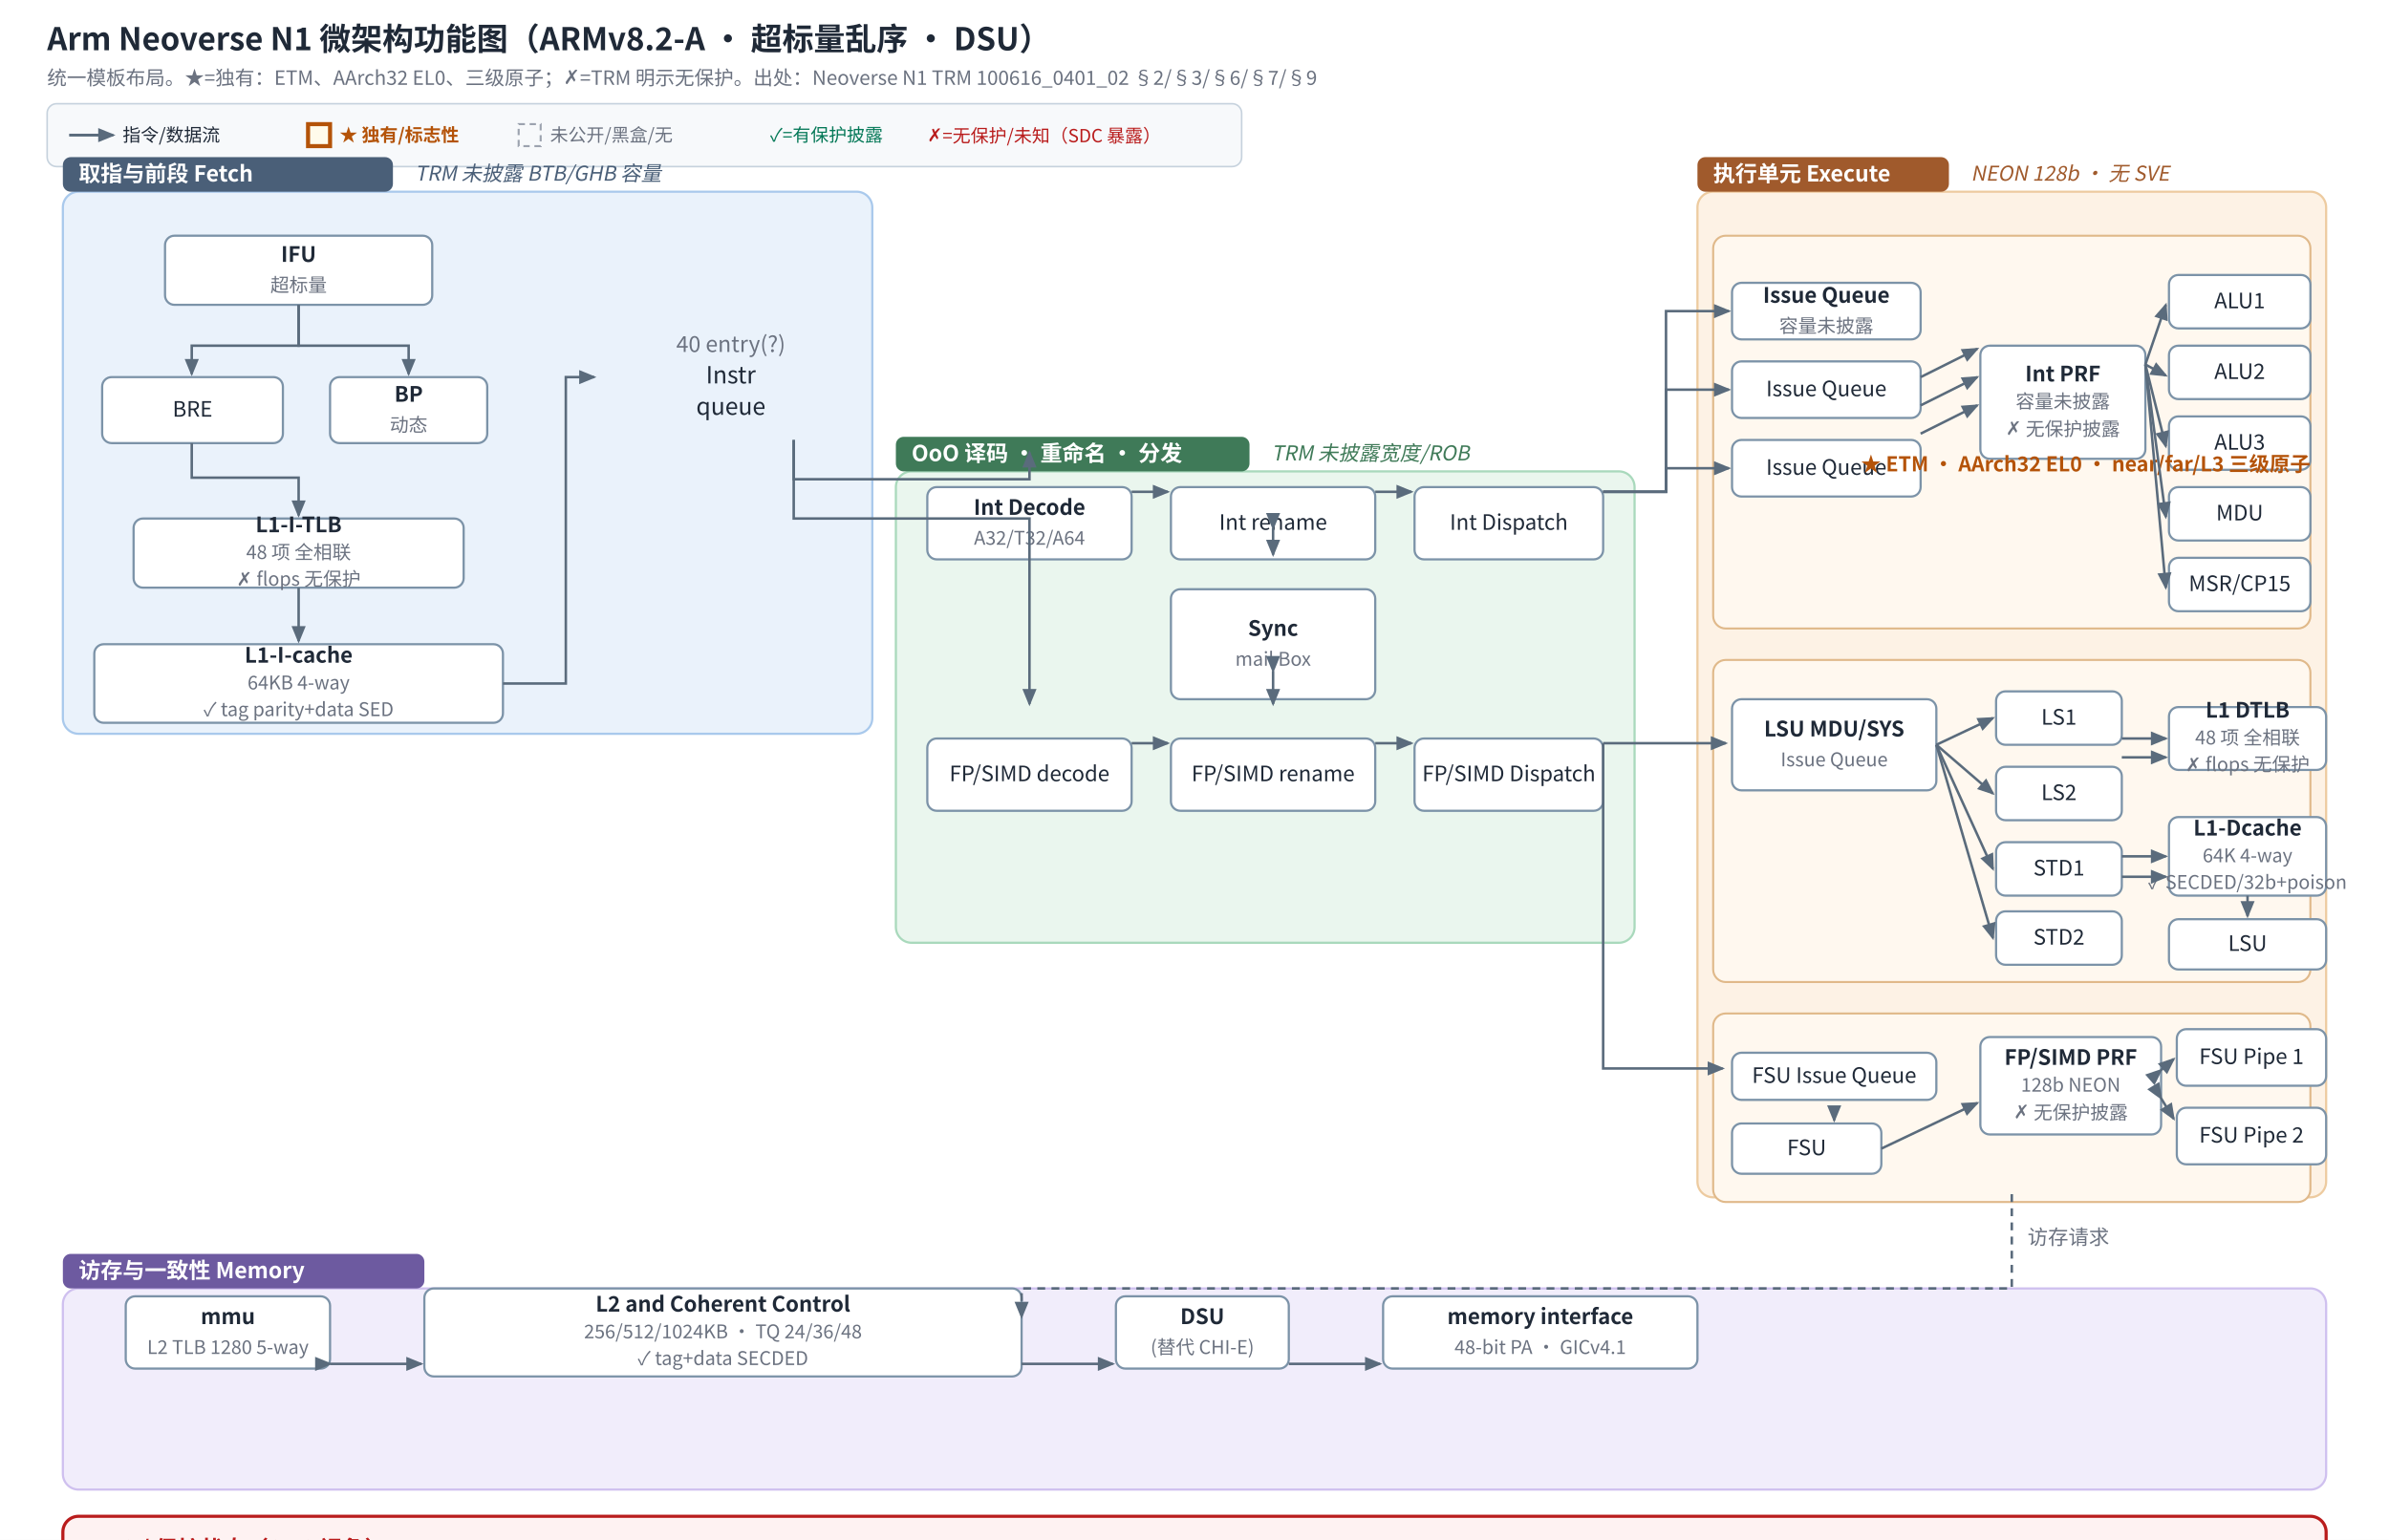
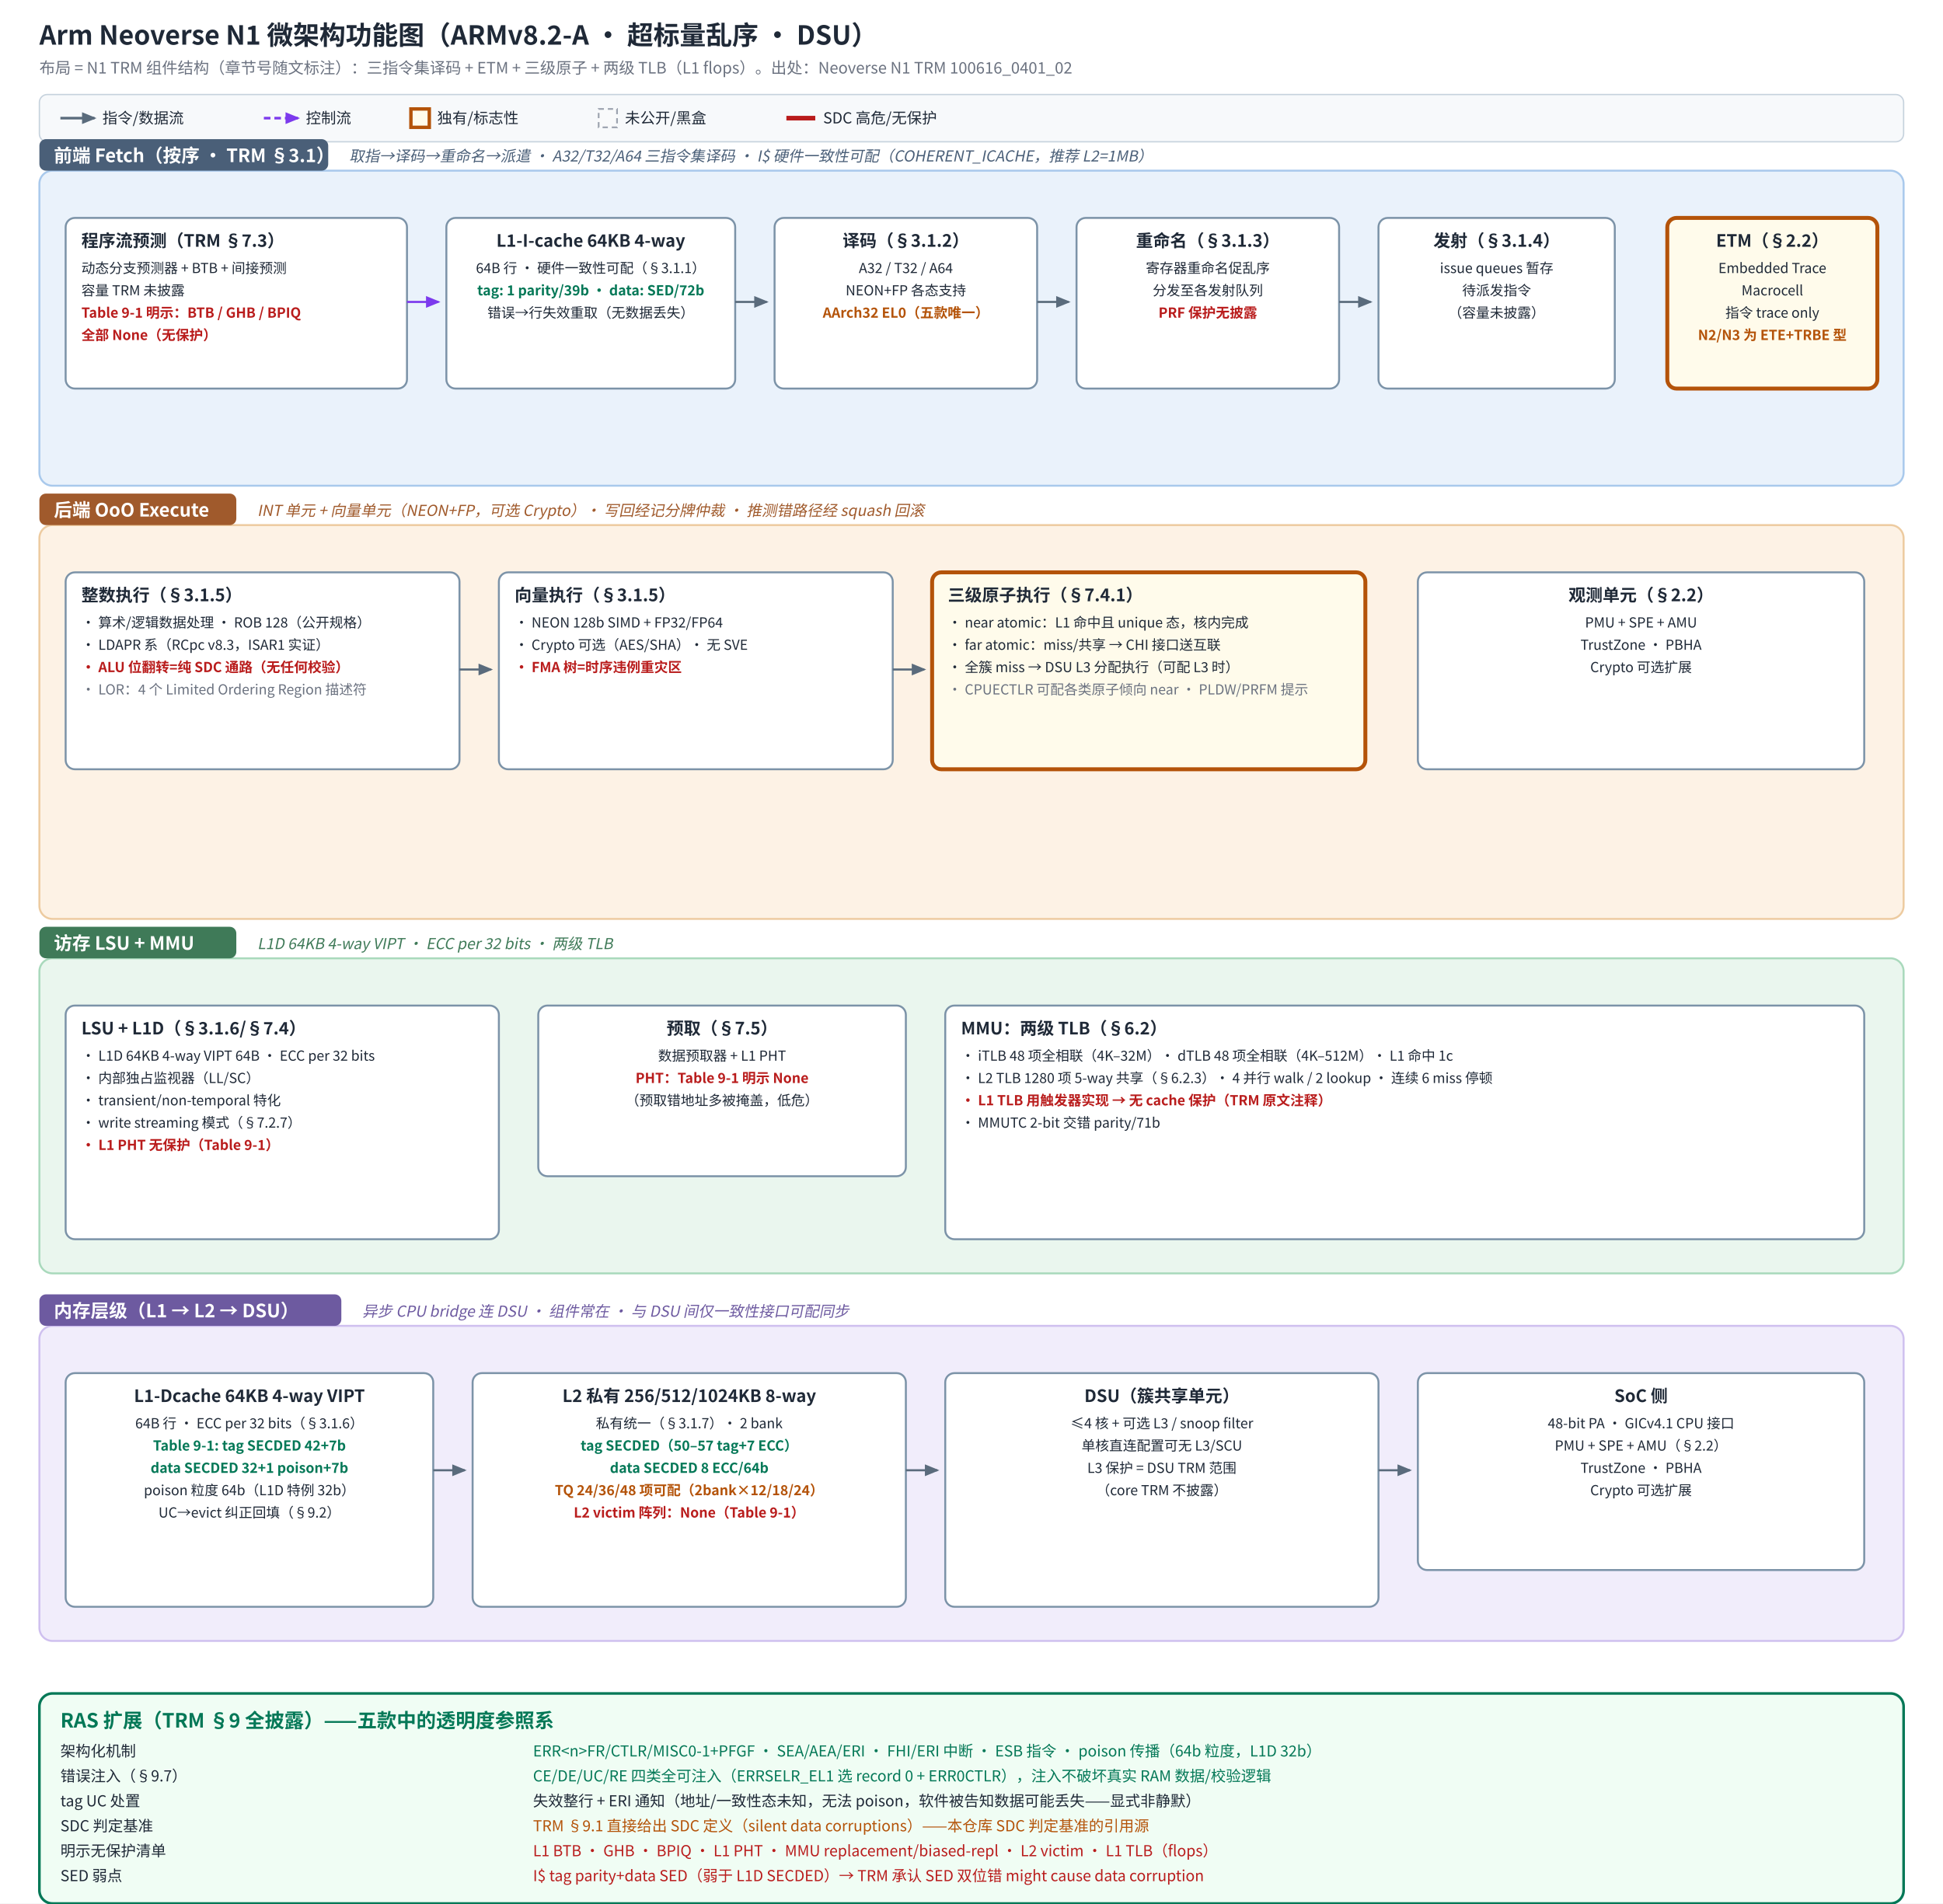
- <svg xmlns="http://www.w3.org/2000/svg" viewBox="0 0 1520 980" width="1520" height="980" font-family="system-ui,'PingFang SC','Noto Sans CJK SC','Microsoft YaHei',sans-serif">
+ <svg xmlns="http://www.w3.org/2000/svg" viewBox="0 0 1480 1450" width="1480" height="1450" font-family="system-ui,'PingFang SC','Noto Sans CJK SC','Microsoft YaHei',sans-serif">
  <defs>
    <marker id="arr" markerWidth="11" markerHeight="9" refX="9.5" refY="4.5" orient="auto" markerUnits="userSpaceOnUse">
      <path d="M0,0 L11,4.5 L0,9 Z" fill="#5a6b7c" />
    </marker>
-     <marker id="arrR" markerWidth="11" markerHeight="9" refX="1.5" refY="4.5" orient="auto-start-reverse" markerUnits="userSpaceOnUse">
-       <path d="M11,0 L0,4.5 L11,9 Z" fill="#5a6b7c" />
+     <marker id="arrC" markerWidth="11" markerHeight="9" refX="9.5" refY="4.5" orient="auto" markerUnits="userSpaceOnUse">
+       <path d="M0,0 L11,4.5 L0,9 Z" fill="#7c3aed" />
    </marker>
  </defs>
-   <rect x="0" y="0" width="1520" height="980" fill="#ffffff" />
-   <text x="30" y="32" font-size="20" font-weight="700" fill="#1f2937">Arm Neoverse N1 微架构功能图（ARMv8.2-A · 超标量乱序 · DSU）</text>
-   <text x="30" y="54" font-size="12.5" fill="#6b7280">统一模板布局。★=独有：ETM、AArch32 EL0、三级原子；✗=TRM 明示无保护。出处：Neoverse N1 TRM 100616_0401_02 §2/§3/§6/§7/§9</text>
-   <g font-size="11.5">
-     <rect x="30" y="66" width="760" height="40" rx="6" fill="#f7f9fb" stroke="#c6d2dd" />
-     <line x1="44" y1="86" x2="72" y2="86" stroke="#5a6b7c" stroke-width="1.8" marker-end="url(#arr)" />
-     <text x="78" y="90" fill="#1f2937">指令/数据流</text>
-     <rect x="196" y="79" width="14" height="14" fill="#fffbeb" stroke="#b45309" stroke-width="2.6" />
-     <text x="216" y="90" fill="#b45309" font-weight="600">★ 独有/标志性</text>
-     <rect x="330" y="79" width="14" height="14" fill="#f7f9fb" stroke="#9ca3af" stroke-width="1.3" stroke-dasharray="4,3" />
-     <text x="350" y="90" fill="#6b7280">未公开/黑盒/无</text>
-     <text x="490" y="90" fill="#047857">✓=有保护披露</text>
-     <text x="590" y="90" fill="#b91c1c">✗=无保护/未知（SDC 暴露）</text>
-   </g>
-   <rect x="40" y="122" width="515" height="345" rx="10" fill="#eaf2fb" stroke="#a9c9ec" stroke-width="1.4" />
-   <rect x="40" y="100" width="210" height="22" rx="5" fill="#4a5f78" />
-   <text x="50" y="115.5" font-size="14" fill="#ffffff" font-weight="600">取指与前段 Fetch</text>
-   <text x="264" y="115" font-size="13" fill="#4a5f78" font-style="italic">TRM 未披露 BTB/GHB 容量</text>
-   <rect x="570" y="300" width="470" height="300" rx="10" fill="#eaf6ee" stroke="#a9d9bc" stroke-width="1.4" />
-   <rect x="570" y="278" width="225" height="22" rx="5" fill="#3f7a58" />
-   <text x="580" y="293.5" font-size="14" fill="#ffffff" font-weight="600">OoO 译码 · 重命名 · 分发</text>
-   <text x="809" y="293" font-size="13" fill="#3f7a58" font-style="italic">TRM 未披露宽度/ROB</text>
-   <rect x="1080" y="122" width="400" height="640" rx="10" fill="#fdf2e5" stroke="#edcba0" stroke-width="1.4" />
-   <rect x="1080" y="100" width="160" height="22" rx="5" fill="#a05a2c" />
-   <text x="1090" y="115.5" font-size="14" fill="#ffffff" font-weight="600">执行单元 Execute</text>
-   <text x="1254" y="115" font-size="13" fill="#a05a2c" font-style="italic">NEON 128b · 无 SVE</text>
-   <rect x="40" y="820" width="1440" height="128" rx="10" fill="#f1edfb" stroke="#cfc0ef" stroke-width="1.4" />
-   <rect x="40" y="798" width="230" height="22" rx="5" fill="#6d5aa0" />
-   <text x="50" y="813.5" font-size="14" fill="#ffffff" font-weight="600">访存与一致性 Memory</text>
-   <rect x="105" y="150" width="170" height="44" rx="6" fill="#ffffff" stroke="#7c93a8" stroke-width="1.4" />
-   <text x="190.0" y="166.68" font-size="13.5" fill="#1f2937" text-anchor="middle" font-weight="600">IFU</text>
-   <text x="190.0" y="185.68" font-size="12.0" fill="#6b7280" text-anchor="middle">超标量</text>
-   <rect x="65" y="240" width="115" height="42" rx="6" fill="#ffffff" stroke="#7c93a8" stroke-width="1.4" />
-   <text x="122.5" y="265.18" font-size="13.5" fill="#1f2937" text-anchor="middle">BRE</text>
-   <rect x="210" y="240" width="100" height="42" rx="6" fill="#ffffff" stroke="#7c93a8" stroke-width="1.4" />
-   <text x="260.0" y="255.68" font-size="13.5" fill="#1f2937" text-anchor="middle" font-weight="600">BP</text>
-   <text x="260.0" y="274.68" font-size="12.0" fill="#6b7280" text-anchor="middle">动态</text>
-   <rect x="85" y="330" width="210" height="44" rx="6" fill="#ffffff" stroke="#7c93a8" stroke-width="1.4" />
-   <text x="190.0" y="338.74" font-size="13.5" fill="#1f2937" text-anchor="middle" font-weight="600">L1-I-TLB</text>
-   <text x="190.0" y="355.74" font-size="12.0" fill="#6b7280" text-anchor="middle">48 项 全相联</text>
-   <text x="190.0" y="372.74" font-size="12.0" fill="#6b7280" text-anchor="middle">✗ flops 无保护</text>
-   <rect x="60" y="410" width="260" height="50" rx="6" fill="#ffffff" stroke="#7c93a8" stroke-width="1.4" />
-   <text x="190.0" y="421.74" font-size="13.5" fill="#1f2937" text-anchor="middle" font-weight="600">L1-I-cache</text>
-   <text x="190.0" y="438.74" font-size="12.0" fill="#6b7280" text-anchor="middle">64KB 4-way</text>
-   <text x="190.0" y="455.74" font-size="12.0" fill="#6b7280" text-anchor="middle">✓ tag parity+data SED</text>
-   <text x="465" y="224" font-size="14" fill="#6b7280" text-anchor="middle">40 entry(?)</text>
-   <text x="465" y="244" font-size="15" fill="#1f2937" text-anchor="middle">Instr</text>
-   <text x="465" y="264" font-size="15" fill="#1f2937" text-anchor="middle">queue</text>
-   <rect x="590" y="310" width="130" height="46" rx="6" fill="#ffffff" stroke="#7c93a8" stroke-width="1.4" />
-   <text x="655.0" y="327.68" font-size="13.5" fill="#1f2937" text-anchor="middle" font-weight="600">Int Decode</text>
-   <text x="655.0" y="346.68" font-size="12.0" fill="#6b7280" text-anchor="middle">A32/T32/A64</text>
-   <rect x="745" y="310" width="130" height="46" rx="6" fill="#ffffff" stroke="#7c93a8" stroke-width="1.4" />
-   <text x="810.0" y="337.18" font-size="13.5" fill="#1f2937" text-anchor="middle">Int rename</text>
-   <rect x="900" y="310" width="120" height="46" rx="6" fill="#ffffff" stroke="#7c93a8" stroke-width="1.4" />
-   <text x="960.0" y="337.18" font-size="13.5" fill="#1f2937" text-anchor="middle">Int Dispatch</text>
-   <rect x="745" y="375" width="130" height="70" rx="6" fill="#ffffff" stroke="#7c93a8" stroke-width="1.4" />
-   <text x="810.0" y="404.68" font-size="13.5" fill="#1f2937" text-anchor="middle" font-weight="600">Sync</text>
-   <text x="810.0" y="423.68" font-size="12.0" fill="#6b7280" text-anchor="middle">mail Box</text>
-   <rect x="590" y="470" width="130" height="46" rx="6" fill="#ffffff" stroke="#7c93a8" stroke-width="1.4" />
-   <text x="655.0" y="497.18" font-size="13.5" fill="#1f2937" text-anchor="middle">FP/SIMD decode</text>
-   <rect x="745" y="470" width="130" height="46" rx="6" fill="#ffffff" stroke="#7c93a8" stroke-width="1.4" />
-   <text x="810.0" y="497.18" font-size="13.5" fill="#1f2937" text-anchor="middle">FP/SIMD rename</text>
-   <rect x="900" y="470" width="120" height="46" rx="6" fill="#ffffff" stroke="#7c93a8" stroke-width="1.4" />
-   <text x="960.0" y="497.18" font-size="13.5" fill="#1f2937" text-anchor="middle">FP/SIMD Dispatch</text>
-   <rect x="1090" y="150" width="380" height="250" rx="8" fill="#fff8ef" stroke="#e0b98a" stroke-width="1.3" />
-   <text x="1102" y="202" font-size="16" fill="#a05a2c" text-anchor="start" font-weight="600">IEX</text>
-   <rect x="1102" y="180" width="120" height="36" rx="6" fill="#ffffff" stroke="#7c93a8" stroke-width="1.4" />
-   <text x="1162.0" y="192.68" font-size="13.5" fill="#1f2937" text-anchor="middle" font-weight="600">Issue Queue</text>
-   <text x="1162.0" y="211.68" font-size="12.0" fill="#6b7280" text-anchor="middle">容量未披露</text>
-   <rect x="1102" y="230" width="120" height="36" rx="6" fill="#ffffff" stroke="#7c93a8" stroke-width="1.4" />
-   <text x="1162.0" y="252.18" font-size="13.5" fill="#1f2937" text-anchor="middle">Issue Queue</text>
-   <rect x="1102" y="280" width="120" height="36" rx="6" fill="#ffffff" stroke="#7c93a8" stroke-width="1.4" />
-   <text x="1162.0" y="302.18" font-size="13.5" fill="#1f2937" text-anchor="middle">Issue Queue</text>
-   <rect x="1260" y="220" width="105" height="72" rx="6" fill="#ffffff" stroke="#7c93a8" stroke-width="1.4" />
-   <text x="1312.5" y="242.74" font-size="13.5" fill="#1f2937" text-anchor="middle" font-weight="600">Int PRF</text>
-   <text x="1312.5" y="259.74" font-size="12.0" fill="#6b7280" text-anchor="middle">容量未披露</text>
-   <text x="1312.5" y="276.74" font-size="12.0" fill="#6b7280" text-anchor="middle">✗ 无保护披露</text>
-   <rect x="1380" y="175" width="90" height="34" rx="6" fill="#ffffff" stroke="#7c93a8" stroke-width="1.4" />
-   <text x="1425.0" y="196.18" font-size="13.5" fill="#1f2937" text-anchor="middle">ALU1</text>
-   <rect x="1380" y="220" width="90" height="34" rx="6" fill="#ffffff" stroke="#7c93a8" stroke-width="1.4" />
-   <text x="1425.0" y="241.18" font-size="13.5" fill="#1f2937" text-anchor="middle">ALU2</text>
-   <rect x="1380" y="265" width="90" height="34" rx="6" fill="#ffffff" stroke="#7c93a8" stroke-width="1.4" />
-   <text x="1425.0" y="286.18" font-size="13.5" fill="#1f2937" text-anchor="middle">ALU3</text>
-   <rect x="1380" y="310" width="90" height="34" rx="6" fill="#ffffff" stroke="#7c93a8" stroke-width="1.4" />
-   <text x="1425.0" y="331.18" font-size="13.5" fill="#1f2937" text-anchor="middle">MDU</text>
-   <rect x="1380" y="355" width="90" height="34" rx="6" fill="#ffffff" stroke="#7c93a8" stroke-width="1.4" />
-   <text x="1425.0" y="376.18" font-size="13.5" fill="#1f2937" text-anchor="middle">MSR/CP15</text>
-   <rect x="1090" y="420" width="380" height="205" rx="8" fill="#fff8ef" stroke="#e0b98a" stroke-width="1.3" />
-   <text x="1102" y="472" font-size="16" fill="#a05a2c" text-anchor="start" font-weight="600">LSU</text>
-   <rect x="1102" y="445" width="130" height="58" rx="6" fill="#ffffff" stroke="#7c93a8" stroke-width="1.4" />
-   <text x="1167.0" y="468.68" font-size="13.5" fill="#1f2937" text-anchor="middle" font-weight="600">LSU MDU/SYS</text>
-   <text x="1167.0" y="487.68" font-size="12.0" fill="#6b7280" text-anchor="middle">Issue Queue</text>
-   <rect x="1270" y="440" width="80" height="34" rx="6" fill="#ffffff" stroke="#7c93a8" stroke-width="1.4" />
-   <text x="1310.0" y="461.18" font-size="13.5" fill="#1f2937" text-anchor="middle">LS1</text>
-   <rect x="1270" y="488" width="80" height="34" rx="6" fill="#ffffff" stroke="#7c93a8" stroke-width="1.4" />
-   <text x="1310.0" y="509.18" font-size="13.5" fill="#1f2937" text-anchor="middle">LS2</text>
-   <rect x="1270" y="536" width="80" height="34" rx="6" fill="#ffffff" stroke="#7c93a8" stroke-width="1.4" />
-   <text x="1310.0" y="557.18" font-size="13.5" fill="#1f2937" text-anchor="middle">STD1</text>
-   <rect x="1270" y="580" width="80" height="34" rx="6" fill="#ffffff" stroke="#7c93a8" stroke-width="1.4" />
-   <text x="1310.0" y="601.18" font-size="13.5" fill="#1f2937" text-anchor="middle">STD2</text>
-   <rect x="1380" y="450" width="100" height="40" rx="6" fill="#ffffff" stroke="#7c93a8" stroke-width="1.4" />
-   <text x="1430.0" y="456.74" font-size="13.5" fill="#1f2937" text-anchor="middle" font-weight="600">L1 DTLB</text>
-   <text x="1430.0" y="473.74" font-size="12.0" fill="#6b7280" text-anchor="middle">48 项 全相联</text>
-   <text x="1430.0" y="490.74" font-size="12.0" fill="#6b7280" text-anchor="middle">✗ flops 无保护</text>
-   <rect x="1380" y="520" width="100" height="50" rx="6" fill="#ffffff" stroke="#7c93a8" stroke-width="1.4" />
-   <text x="1430.0" y="531.74" font-size="13.5" fill="#1f2937" text-anchor="middle" font-weight="600">L1-Dcache</text>
-   <text x="1430.0" y="548.74" font-size="12.0" fill="#6b7280" text-anchor="middle">64K 4-way</text>
-   <text x="1430.0" y="565.74" font-size="12.0" fill="#6b7280" text-anchor="middle">✓ SECDED/32b+poison</text>
-   <rect x="1380" y="585" width="100" height="32" rx="6" fill="#ffffff" stroke="#7c93a8" stroke-width="1.4" />
-   <text x="1430.0" y="605.18" font-size="13.5" fill="#1f2937" text-anchor="middle">LSU</text>
-   <rect x="1090" y="645" width="380" height="120" rx="8" fill="#fff8ef" stroke="#e0b98a" stroke-width="1.3" />
-   <text x="1102" y="697" font-size="16" fill="#a05a2c" text-anchor="start" font-weight="600">FSU</text>
-   <rect x="1102" y="670" width="130" height="30" rx="6" fill="#ffffff" stroke="#7c93a8" stroke-width="1.4" />
-   <text x="1167.0" y="689.18" font-size="13.5" fill="#1f2937" text-anchor="middle">FSU Issue Queue</text>
-   <rect x="1102" y="715" width="95" height="32" rx="6" fill="#ffffff" stroke="#7c93a8" stroke-width="1.4" />
-   <text x="1149.5" y="735.18" font-size="13.5" fill="#1f2937" text-anchor="middle">FSU</text>
-   <rect x="1260" y="660" width="115" height="62" rx="6" fill="#ffffff" stroke="#7c93a8" stroke-width="1.4" />
-   <text x="1317.5" y="677.74" font-size="13.5" fill="#1f2937" text-anchor="middle" font-weight="600">FP/SIMD PRF</text>
-   <text x="1317.5" y="694.74" font-size="12.0" fill="#6b7280" text-anchor="middle">128b NEON</text>
-   <text x="1317.5" y="711.74" font-size="12.0" fill="#6b7280" text-anchor="middle">✗ 无保护披露</text>
-   <rect x="1385" y="655" width="95" height="36" rx="6" fill="#ffffff" stroke="#7c93a8" stroke-width="1.4" />
-   <text x="1432.5" y="677.18" font-size="13.5" fill="#1f2937" text-anchor="middle">FSU Pipe 1</text>
-   <rect x="1385" y="705" width="95" height="36" rx="6" fill="#ffffff" stroke="#7c93a8" stroke-width="1.4" />
-   <text x="1432.5" y="727.18" font-size="13.5" fill="#1f2937" text-anchor="middle">FSU Pipe 2</text>
-   <rect x="80" y="825" width="130" height="46" rx="6" fill="#ffffff" stroke="#7c93a8" stroke-width="1.4" />
-   <text x="145.0" y="842.68" font-size="13.5" fill="#1f2937" text-anchor="middle" font-weight="600">mmu</text>
-   <text x="145.0" y="861.68" font-size="12.0" fill="#6b7280" text-anchor="middle">L2 TLB 1280 5-way</text>
-   <rect x="270" y="820" width="380" height="56" rx="6" fill="#ffffff" stroke="#7c93a8" stroke-width="1.4" />
-   <text x="460.0" y="834.74" font-size="13.5" fill="#1f2937" text-anchor="middle" font-weight="600">L2 and Coherent Control</text>
-   <text x="460.0" y="851.74" font-size="12.0" fill="#6b7280" text-anchor="middle">256/512/1024KB · TQ 24/36/48</text>
-   <text x="460.0" y="868.74" font-size="12.0" fill="#6b7280" text-anchor="middle">✓ tag+data SECDED</text>
-   <rect x="710" y="825" width="110" height="46" rx="6" fill="#ffffff" stroke="#7c93a8" stroke-width="1.4" />
-   <text x="765.0" y="842.68" font-size="13.5" fill="#1f2937" text-anchor="middle" font-weight="600">DSU</text>
-   <text x="765.0" y="861.68" font-size="12.0" fill="#6b7280" text-anchor="middle">(替代 CHI-E)</text>
-   <rect x="880" y="825" width="200" height="46" rx="6" fill="#ffffff" stroke="#7c93a8" stroke-width="1.4" />
-   <text x="980.0" y="842.68" font-size="13.5" fill="#1f2937" text-anchor="middle" font-weight="600">memory interface</text>
-   <text x="980.0" y="861.68" font-size="12.0" fill="#6b7280" text-anchor="middle">48-bit PA · GICv4.1</text>
-   <text x="1470" y="300" font-size="13" fill="#b45309" text-anchor="end" font-weight="600">★ ETM · AArch32 EL0 · near/far/L3 三级原子</text>
-   <path d="M190,194 L190,220 L122,220 L122,238" fill="none" stroke="#5a6b7c" stroke-width="1.6" marker-end="url(#arr)" />
-   <path d="M190,194 L190,220 L260,220 L260,238" fill="none" stroke="#5a6b7c" stroke-width="1.6" marker-end="url(#arr)" />
-   <path d="M122,282 L122,304 L190,304 L190,328" fill="none" stroke="#5a6b7c" stroke-width="1.6" marker-end="url(#arr)" />
-   <path d="M190,374 L190,408" fill="none" stroke="#5a6b7c" stroke-width="1.6" marker-end="url(#arr)" />
-   <path d="M320,435 L360,435 L360,240 L378,240" fill="none" stroke="#5a6b7c" stroke-width="1.6" marker-end="url(#arr)" />
-   <path d="M505,280 L505,305 L655,305 L655,288" fill="none" stroke="#5a6b7c" stroke-width="1.6" marker-end="url(#arr)" />
-   <path d="M505,280 L505,330 L655,330 L655,448" fill="none" stroke="#5a6b7c" stroke-width="1.6" marker-end="url(#arr)" />
-   <path d="M720,313 L743,313" fill="none" stroke="#5a6b7c" stroke-width="1.6" marker-end="url(#arr)" />
-   <path d="M875,313 L898,313" fill="none" stroke="#5a6b7c" stroke-width="1.6" marker-end="url(#arr)" />
-   <path d="M720,473 L743,473" fill="none" stroke="#5a6b7c" stroke-width="1.6" marker-end="url(#arr)" />
-   <path d="M875,473 L898,473" fill="none" stroke="#5a6b7c" stroke-width="1.6" marker-end="url(#arr)" />
-   <path d="M810,336 L810,353" fill="none" stroke="#5a6b7c" stroke-width="1.6" marker-start="url(#arrR)" marker-end="url(#arr)" />
-   <path d="M810,427 L810,448" fill="none" stroke="#5a6b7c" stroke-width="1.6" marker-start="url(#arrR)" marker-end="url(#arr)" />
-   <path d="M1020,313 L1060,313 L1060,198 L1100,198" fill="none" stroke="#5a6b7c" stroke-width="1.6" marker-end="url(#arr)" />
-   <path d="M1020,313 L1060,313 L1060,248 L1100,248" fill="none" stroke="#5a6b7c" stroke-width="1.6" marker-end="url(#arr)" />
-   <path d="M1020,313 L1060,313 L1060,298 L1100,298" fill="none" stroke="#5a6b7c" stroke-width="1.6" marker-end="url(#arr)" />
-   <path d="M1020,473 L1098,473" fill="none" stroke="#5a6b7c" stroke-width="1.6" marker-end="url(#arr)" />
-   <path d="M1020,473 L1020,680 L1096,680" fill="none" stroke="#5a6b7c" stroke-width="1.6" marker-end="url(#arr)" />
-   <path d="M1222,240 L1258,222" fill="none" stroke="#5a6b7c" stroke-width="1.6" marker-end="url(#arr)" />
-   <path d="M1222,258 L1258,240" fill="none" stroke="#5a6b7c" stroke-width="1.6" marker-end="url(#arr)" />
-   <path d="M1222,276 L1258,258" fill="none" stroke="#5a6b7c" stroke-width="1.6" marker-end="url(#arr)" />
-   <path d="M1365,232 L1378,194" fill="none" stroke="#5a6b7c" stroke-width="1.6" marker-end="url(#arr)" />
-   <path d="M1365,232 L1378,239" fill="none" stroke="#5a6b7c" stroke-width="1.6" marker-end="url(#arr)" />
-   <path d="M1365,232 L1378,284" fill="none" stroke="#5a6b7c" stroke-width="1.6" marker-end="url(#arr)" />
-   <path d="M1365,232 L1378,329" fill="none" stroke="#5a6b7c" stroke-width="1.6" marker-end="url(#arr)" />
-   <path d="M1365,232 L1378,374" fill="none" stroke="#5a6b7c" stroke-width="1.6" marker-end="url(#arr)" />
-   <path d="M1232,474 L1268,457" fill="none" stroke="#5a6b7c" stroke-width="1.6" marker-end="url(#arr)" />
-   <path d="M1232,474 L1268,505" fill="none" stroke="#5a6b7c" stroke-width="1.6" marker-end="url(#arr)" />
-   <path d="M1232,474 L1268,553" fill="none" stroke="#5a6b7c" stroke-width="1.6" marker-end="url(#arr)" />
-   <path d="M1232,474 L1268,597" fill="none" stroke="#5a6b7c" stroke-width="1.6" marker-end="url(#arr)" />
-   <path d="M1350,470 L1378,470" fill="none" stroke="#5a6b7c" stroke-width="1.6" marker-end="url(#arr)" />
-   <path d="M1350,482 L1378,482" fill="none" stroke="#5a6b7c" stroke-width="1.6" marker-end="url(#arr)" />
-   <path d="M1350,545 L1378,545" fill="none" stroke="#5a6b7c" stroke-width="1.6" marker-end="url(#arr)" />
-   <path d="M1350,558 L1378,558" fill="none" stroke="#5a6b7c" stroke-width="1.6" marker-end="url(#arr)" />
-   <path d="M1430,570 L1430,583" fill="none" stroke="#5a6b7c" stroke-width="1.6" marker-end="url(#arr)" />
-   <path d="M1167,705 L1167,713" fill="none" stroke="#5a6b7c" stroke-width="1.6" marker-end="url(#arr)" />
-   <path d="M1197,731 L1258,702" fill="none" stroke="#5a6b7c" stroke-width="1.6" marker-end="url(#arr)" />
-   <path d="M1375,681 L1383,674" fill="none" stroke="#5a6b7c" stroke-width="1.6" marker-start="url(#arrR)" marker-end="url(#arr)" />
-   <path d="M1375,699 L1383,712" fill="none" stroke="#5a6b7c" stroke-width="1.6" marker-start="url(#arrR)" marker-end="url(#arr)" />
-   <path d="M210,868 L268,868" fill="none" stroke="#5a6b7c" stroke-width="1.6" marker-start="url(#arrR)" marker-end="url(#arr)" />
-   <path d="M650,868 L708,868" fill="none" stroke="#5a6b7c" stroke-width="1.6" marker-end="url(#arr)" />
-   <path d="M820,868 L878,868" fill="none" stroke="#5a6b7c" stroke-width="1.6" marker-end="url(#arr)" />
-   <path d="M1280,760 L1280,820 L650,820 L650,838" fill="none" stroke="#5a6b7c" stroke-width="1.6" stroke-dasharray="5,4" marker-end="url(#arr)" />
-   <text x="1290" y="792" font-size="13" fill="#6b7280" text-anchor="start">访存请求</text>
-   <rect x="40" y="965" width="1440" height="115" rx="10" fill="#fef2f2" stroke="#b91c1c" stroke-width="2" />
-   <text x="58" y="991" font-size="14.5" fill="#b91c1c" text-anchor="start" font-weight="600">RAS / 保护状态（SDC 视角）</text>
-   <text x="58" y="1013" font-size="12.5" fill="#1f2937" text-anchor="start">架构化 RAS</text>
-   <text x="300" y="1013" font-size="12.5" fill="#047857" text-anchor="start">✓ 完整：ERR&lt;n&gt;FR/CTLR/MISC0-1+PFGF · SEA/AEA/ERI · FHI/ERI · ESB · poison(64b, L1D 32b)</text>
-   <text x="58" y="1033" font-size="12.5" fill="#1f2937" text-anchor="start">明示无保护</text>
-   <text x="300" y="1033" font-size="12.5" fill="#b91c1c" text-anchor="start">✗ L1 BTB · GHB · BPIQ · PHT · MMU repl/biased-repl · L2 victim · L1 TLB(flops)</text>
-   <text x="58" y="1053" font-size="12.5" fill="#1f2937" text-anchor="start">错误注入</text>
-   <text x="300" y="1053" font-size="12.5" fill="#047857" text-anchor="start">✓ CE/DE/UC/RE 四类全可注入（§9.7）</text>
-   <text x="58" y="1073" font-size="12.5" fill="#1f2937" text-anchor="start">SDC 判定</text>
-   <text x="300" y="1073" font-size="12.5" fill="#b91c1c" text-anchor="start">披露透明度参照系；执行单元/PRF/LSQ 依旧无披露</text>
+   <rect x="0" y="0" width="1480" height="1450" fill="#ffffff" />
+   <text x="30" y="34" font-size="20" font-weight="700" fill="#1f2937">Arm Neoverse N1 微架构功能图（ARMv8.2-A · 超标量乱序 · DSU）</text>
+   <text x="30" y="56" font-size="12" fill="#6b7280">布局 = N1 TRM 组件结构（章节号随文标注）：三指令集译码 + ETM + 三级原子 + 两级 TLB（L1 flops）。出处：Neoverse N1 TRM 100616_0401_02</text>
+   <rect x="30" y="72" width="1420" height="36" rx="6" fill="#f7f9fb" stroke="#c6d2dd" />
+   <line x1="46" y1="90" x2="72" y2="90" stroke="#5a6b7c" stroke-width="2" marker-end="url(#arr)" />
+   <text x="78" y="94" font-size="11.5" fill="#1f2937">指令/数据流</text>
+   <line x1="201" y1="90" x2="227" y2="90" stroke="#7c3aed" stroke-width="2" stroke-dasharray="5,3" marker-end="url(#arrC)" />
+   <text x="233" y="94" font-size="11.5" fill="#1f2937">控制流</text>
+   <rect x="313" y="83" width="14" height="14" fill="#fffbeb" stroke="#b45309" stroke-width="2.6" />
+   <text x="333" y="94" font-size="11.5" fill="#1f2937">独有/标志性</text>
+   <rect x="456" y="83" width="14" height="14" fill="#f9fafb" stroke="#9ca3af" stroke-width="1.3" stroke-dasharray="4,3" />
+   <text x="476" y="94" font-size="11.5" fill="#1f2937">未公开/黑盒</text>
+   <line x1="599" y1="90" x2="621" y2="90" stroke="#b91c1c" stroke-width="3.5" />
+   <text x="627" y="94" font-size="11.5" fill="#1f2937">SDC 高危/无保护</text>
+   <rect x="30" y="130" width="1420" height="240" rx="10" fill="#eaf2fb" stroke="#a9c9ec" stroke-width="1.5" />
+   <rect x="30" y="106" width="220" height="24" rx="5" fill="#4a5f78" />
+   <text x="41" y="123.5" font-size="14" fill="#ffffff" font-weight="600">前端 Fetch（按序 · TRM §3.1）</text>
+   <text x="266" y="123" font-size="11.5" fill="#4a5f78" font-style="italic">取指→译码→重命名→派遣 · A32/T32/A64 三指令集译码 · I$ 硬件一致性可配（COHERENT_ICACHE，推荐 L2=1MB）</text>
+   <rect x="50" y="166" width="260" height="130" rx="7" fill="#ffffff" stroke="#7c93a8" stroke-width="1.5" />
+   <text x="62" y="188" font-size="13" fill="#1f2937" text-anchor="start" font-weight="700">程序流预测（TRM §7.3）</text>
+   <text x="62" y="208" font-size="10.5" fill="#1f2937" text-anchor="start">动态分支预测器 + BTB + 间接预测</text>
+   <text x="62" y="225" font-size="10.5" fill="#1f2937" text-anchor="start">容量 TRM 未披露</text>
+   <text x="62" y="242" font-size="10.5" fill="#b91c1c" text-anchor="start" font-weight="600">Table 9-1 明示：BTB / GHB / BPIQ</text>
+   <text x="62" y="259" font-size="10.5" fill="#b91c1c" text-anchor="start" font-weight="600">全部 None（无保护）</text>
+   <rect x="340" y="166" width="220" height="130" rx="7" fill="#ffffff" stroke="#7c93a8" stroke-width="1.5" />
+   <text x="450.0" y="188" font-size="13" fill="#1f2937" text-anchor="middle" font-weight="700">L1-I-cache 64KB 4-way</text>
+   <text x="450.0" y="208" font-size="10.5" fill="#1f2937" text-anchor="middle">64B 行 · 硬件一致性可配（§3.1.1）</text>
+   <text x="450.0" y="225" font-size="10.5" fill="#047857" text-anchor="middle" font-weight="600">tag: 1 parity/39b · data: SED/72b</text>
+   <text x="450.0" y="242" font-size="10.5" fill="#1f2937" text-anchor="middle">错误→行失效重取（无数据丢失）</text>
+   <rect x="590" y="166" width="200" height="130" rx="7" fill="#ffffff" stroke="#7c93a8" stroke-width="1.5" />
+   <text x="690.0" y="188" font-size="13" fill="#1f2937" text-anchor="middle" font-weight="700">译码（§3.1.2）</text>
+   <text x="690.0" y="208" font-size="10.5" fill="#1f2937" text-anchor="middle">A32 / T32 / A64</text>
+   <text x="690.0" y="225" font-size="10.5" fill="#1f2937" text-anchor="middle">NEON+FP 各态支持</text>
+   <text x="690.0" y="242" font-size="10.5" fill="#b45309" text-anchor="middle" font-weight="600">AArch32 EL0（五款唯一）</text>
+   <rect x="820" y="166" width="200" height="130" rx="7" fill="#ffffff" stroke="#7c93a8" stroke-width="1.5" />
+   <text x="920.0" y="188" font-size="13" fill="#1f2937" text-anchor="middle" font-weight="700">重命名（§3.1.3）</text>
+   <text x="920.0" y="208" font-size="10.5" fill="#1f2937" text-anchor="middle">寄存器重命名促乱序</text>
+   <text x="920.0" y="225" font-size="10.5" fill="#1f2937" text-anchor="middle">分发至各发射队列</text>
+   <text x="920.0" y="242" font-size="10.5" fill="#b91c1c" text-anchor="middle" font-weight="600">PRF 保护无披露</text>
+   <rect x="1050" y="166" width="180" height="130" rx="7" fill="#ffffff" stroke="#7c93a8" stroke-width="1.5" />
+   <text x="1140.0" y="188" font-size="13" fill="#1f2937" text-anchor="middle" font-weight="700">发射（§3.1.4）</text>
+   <text x="1140.0" y="208" font-size="10.5" fill="#1f2937" text-anchor="middle">issue queues 暂存</text>
+   <text x="1140.0" y="225" font-size="10.5" fill="#1f2937" text-anchor="middle">待派发指令</text>
+   <text x="1140.0" y="242" font-size="10.5" fill="#1f2937" text-anchor="middle">（容量未披露）</text>
+   <rect x="1270" y="166" width="160" height="130" rx="7" fill="#fffbeb" stroke="#b45309" stroke-width="3" />
+   <text x="1350.0" y="188" font-size="13" fill="#1f2937" text-anchor="middle" font-weight="700">ETM（§2.2）</text>
+   <text x="1350.0" y="208" font-size="10.5" fill="#1f2937" text-anchor="middle">Embedded Trace</text>
+   <text x="1350.0" y="225" font-size="10.5" fill="#1f2937" text-anchor="middle">Macrocell</text>
+   <text x="1350.0" y="242" font-size="10.5" fill="#1f2937" text-anchor="middle">指令 trace only</text>
+   <text x="1350.0" y="259" font-size="10.5" fill="#b45309" text-anchor="middle" font-weight="600">N2/N3 为 ETE+TRBE 型</text>
+   <path d="M310,230 L334,230" fill="none" stroke="#7c3aed" stroke-width="1.6" marker-end="url(#arrC)" />
+   <path d="M560,230 L584,230" fill="none" stroke="#5a6b7c" stroke-width="1.6" marker-end="url(#arr)" />
+   <path d="M790,230 L814,230" fill="none" stroke="#5a6b7c" stroke-width="1.6" marker-end="url(#arr)" />
+   <path d="M1020,230 L1044,230" fill="none" stroke="#5a6b7c" stroke-width="1.6" marker-end="url(#arr)" />
+   <rect x="30" y="400" width="1420" height="300" rx="10" fill="#fdf2e5" stroke="#edcba0" stroke-width="1.5" />
+   <rect x="30" y="376" width="150" height="24" rx="5" fill="#a05a2c" />
+   <text x="41" y="393.5" font-size="14" fill="#ffffff" font-weight="600">后端 OoO Execute</text>
+   <text x="196" y="393" font-size="11.5" fill="#a05a2c" font-style="italic">INT 单元 + 向量单元（NEON+FP，可选 Crypto）· 写回经记分牌仲裁 · 推测错路径经 squash 回滚</text>
+   <rect x="50" y="436" width="300" height="150" rx="7" fill="#ffffff" stroke="#7c93a8" stroke-width="1.5" />
+   <text x="62" y="458" font-size="13" fill="#1f2937" text-anchor="start" font-weight="700">整数执行（§3.1.5）</text>
+   <text x="62" y="478" font-size="10.5" fill="#1f2937" text-anchor="start">· 算术/逻辑数据处理 · ROB 128（公开规格）</text>
+   <text x="62" y="495" font-size="10.5" fill="#1f2937" text-anchor="start">· LDAPR 系（RCpc v8.3，ISAR1 实证）</text>
+   <text x="62" y="512" font-size="10.5" fill="#b91c1c" text-anchor="start" font-weight="600">· ALU 位翻转=纯 SDC 通路（无任何校验）</text>
+   <text x="62" y="529" font-size="10.5" fill="#6b7280" text-anchor="start">· LOR：4 个 Limited Ordering Region 描述符</text>
+   <rect x="380" y="436" width="300" height="150" rx="7" fill="#ffffff" stroke="#7c93a8" stroke-width="1.5" />
+   <text x="392" y="458" font-size="13" fill="#1f2937" text-anchor="start" font-weight="700">向量执行（§3.1.5）</text>
+   <text x="392" y="478" font-size="10.5" fill="#1f2937" text-anchor="start">· NEON 128b SIMD + FP32/FP64</text>
+   <text x="392" y="495" font-size="10.5" fill="#1f2937" text-anchor="start">· Crypto 可选（AES/SHA）· 无 SVE</text>
+   <text x="392" y="512" font-size="10.5" fill="#b91c1c" text-anchor="start" font-weight="600">· FMA 树=时序违例重灾区</text>
+   <rect x="710" y="436" width="330" height="150" rx="7" fill="#fffbeb" stroke="#b45309" stroke-width="3" />
+   <text x="722" y="458" font-size="13" fill="#1f2937" text-anchor="start" font-weight="700">三级原子执行（§7.4.1）</text>
+   <text x="722" y="478" font-size="10.5" fill="#1f2937" text-anchor="start">· near atomic：L1 命中且 unique 态，核内完成</text>
+   <text x="722" y="495" font-size="10.5" fill="#1f2937" text-anchor="start">· far atomic：miss/共享 → CHI 接口送互联</text>
+   <text x="722" y="512" font-size="10.5" fill="#1f2937" text-anchor="start">· 全簇 miss → DSU L3 分配执行（可配 L3 时）</text>
+   <text x="722" y="529" font-size="10.5" fill="#6b7280" text-anchor="start">· CPUECTLR 可配各类原子倾向 near · PLDW/PRFM 提示</text>
+   <rect x="1080" y="436" width="340" height="150" rx="7" fill="#ffffff" stroke="#7c93a8" stroke-width="1.5" />
+   <text x="1250.0" y="458" font-size="13" fill="#1f2937" text-anchor="middle" font-weight="700">观测单元（§2.2）</text>
+   <text x="1250.0" y="478" font-size="10.5" fill="#1f2937" text-anchor="middle">PMU + SPE + AMU</text>
+   <text x="1250.0" y="495" font-size="10.5" fill="#1f2937" text-anchor="middle">TrustZone · PBHA</text>
+   <text x="1250.0" y="512" font-size="10.5" fill="#1f2937" text-anchor="middle">Crypto 可选扩展</text>
+   <path d="M350,510 L374,510" fill="none" stroke="#5a6b7c" stroke-width="1.6" marker-end="url(#arr)" />
+   <path d="M680,510 L704,510" fill="none" stroke="#5a6b7c" stroke-width="1.6" marker-end="url(#arr)" />
+   <rect x="30" y="730" width="1420" height="240" rx="10" fill="#eaf6ee" stroke="#a9d9bc" stroke-width="1.5" />
+   <rect x="30" y="706" width="150" height="24" rx="5" fill="#3f7a58" />
+   <text x="41" y="723.5" font-size="14" fill="#ffffff" font-weight="600">访存 LSU + MMU</text>
+   <text x="196" y="723" font-size="11.5" fill="#3f7a58" font-style="italic">L1D 64KB 4-way VIPT · ECC per 32 bits · 两级 TLB</text>
+   <rect x="50" y="766" width="330" height="178" rx="7" fill="#ffffff" stroke="#7c93a8" stroke-width="1.5" />
+   <text x="62" y="788" font-size="13" fill="#1f2937" text-anchor="start" font-weight="700">LSU + L1D（§3.1.6/§7.4）</text>
+   <text x="62" y="808" font-size="10.5" fill="#1f2937" text-anchor="start">· L1D 64KB 4-way VIPT 64B · ECC per 32 bits</text>
+   <text x="62" y="825" font-size="10.5" fill="#1f2937" text-anchor="start">· 内部独占监视器（LL/SC）</text>
+   <text x="62" y="842" font-size="10.5" fill="#1f2937" text-anchor="start">· transient/non-temporal 特化</text>
+   <text x="62" y="859" font-size="10.5" fill="#1f2937" text-anchor="start">· write streaming 模式（§7.2.7）</text>
+   <text x="62" y="876" font-size="10.5" fill="#b91c1c" text-anchor="start" font-weight="600">· L1 PHT 无保护（Table 9-1）</text>
+   <rect x="410" y="766" width="280" height="130" rx="7" fill="#ffffff" stroke="#7c93a8" stroke-width="1.5" />
+   <text x="550.0" y="788" font-size="13" fill="#1f2937" text-anchor="middle" font-weight="700">预取（§7.5）</text>
+   <text x="550.0" y="808" font-size="10.5" fill="#1f2937" text-anchor="middle">数据预取器 + L1 PHT</text>
+   <text x="550.0" y="825" font-size="10.5" fill="#b91c1c" text-anchor="middle" font-weight="600">PHT：Table 9-1 明示 None</text>
+   <text x="550.0" y="842" font-size="10.5" fill="#1f2937" text-anchor="middle">（预取错地址多被掩盖，低危）</text>
+   <rect x="720" y="766" width="700" height="178" rx="7" fill="#ffffff" stroke="#7c93a8" stroke-width="1.5" />
+   <text x="732" y="788" font-size="13" fill="#1f2937" text-anchor="start" font-weight="700">MMU：两级 TLB（§6.2）</text>
+   <text x="732" y="808" font-size="10.5" fill="#1f2937" text-anchor="start">· iTLB 48 项全相联（4K–32M）· dTLB 48 项全相联（4K–512M）· L1 命中 1c</text>
+   <text x="732" y="825" font-size="10.5" fill="#1f2937" text-anchor="start">· L2 TLB 1280 项 5-way 共享（§6.2.3）· 4 并行 walk / 2 lookup · 连续 6 miss 停顿</text>
+   <text x="732" y="842" font-size="10.5" fill="#b91c1c" text-anchor="start" font-weight="600">· L1 TLB 用触发器实现 → 无 cache 保护（TRM 原文注释）</text>
+   <text x="732" y="859" font-size="10.5" fill="#1f2937" text-anchor="start">· MMUTC 2-bit 交错 parity/71b</text>
+   <rect x="30" y="1010" width="1420" height="240" rx="10" fill="#f1edfb" stroke="#cfc0ef" stroke-width="1.5" />
+   <rect x="30" y="986" width="230" height="24" rx="5" fill="#6d5aa0" />
+   <text x="41" y="1003.5" font-size="14" fill="#ffffff" font-weight="600">内存层级（L1 → L2 → DSU）</text>
+   <text x="276" y="1003" font-size="11.5" fill="#6d5aa0" font-style="italic">异步 CPU bridge 连 DSU · 组件常在 · 与 DSU 间仅一致性接口可配同步</text>
+   <rect x="50" y="1046" width="280" height="178" rx="7" fill="#ffffff" stroke="#7c93a8" stroke-width="1.5" />
+   <text x="190.0" y="1068" font-size="13" fill="#1f2937" text-anchor="middle" font-weight="700">L1-Dcache 64KB 4-way VIPT</text>
+   <text x="190.0" y="1088" font-size="10.5" fill="#1f2937" text-anchor="middle">64B 行 · ECC per 32 bits（§3.1.6）</text>
+   <text x="190.0" y="1105" font-size="10.5" fill="#047857" text-anchor="middle" font-weight="600">Table 9-1: tag SECDED 42+7b</text>
+   <text x="190.0" y="1122" font-size="10.5" fill="#047857" text-anchor="middle" font-weight="600">data SECDED 32+1 poison+7b</text>
+   <text x="190.0" y="1139" font-size="10.5" fill="#1f2937" text-anchor="middle">poison 粒度 64b（L1D 特例 32b）</text>
+   <text x="190.0" y="1156" font-size="10.5" fill="#1f2937" text-anchor="middle">UC→evict 纠正回填（§9.2）</text>
+   <rect x="360" y="1046" width="330" height="178" rx="7" fill="#ffffff" stroke="#7c93a8" stroke-width="1.5" />
+   <text x="525.0" y="1068" font-size="13" fill="#1f2937" text-anchor="middle" font-weight="700">L2 私有 256/512/1024KB 8-way</text>
+   <text x="525.0" y="1088" font-size="10.5" fill="#1f2937" text-anchor="middle">私有统一（§3.1.7）· 2 bank</text>
+   <text x="525.0" y="1105" font-size="10.5" fill="#047857" text-anchor="middle" font-weight="600">tag SECDED（50–57 tag+7 ECC）</text>
+   <text x="525.0" y="1122" font-size="10.5" fill="#047857" text-anchor="middle" font-weight="600">data SECDED 8 ECC/64b</text>
+   <text x="525.0" y="1139" font-size="10.5" fill="#b45309" text-anchor="middle" font-weight="600">TQ 24/36/48 项可配（2bank×12/18/24）</text>
+   <text x="525.0" y="1156" font-size="10.5" fill="#b91c1c" text-anchor="middle" font-weight="600">L2 victim 阵列：None（Table 9-1）</text>
+   <rect x="720" y="1046" width="330" height="178" rx="7" fill="#ffffff" stroke="#7c93a8" stroke-width="1.5" />
+   <text x="885.0" y="1068" font-size="13" fill="#1f2937" text-anchor="middle" font-weight="700">DSU（簇共享单元）</text>
+   <text x="885.0" y="1088" font-size="10.5" fill="#1f2937" text-anchor="middle">≤4 核 + 可选 L3 / snoop filter</text>
+   <text x="885.0" y="1105" font-size="10.5" fill="#1f2937" text-anchor="middle">单核直连配置可无 L3/SCU</text>
+   <text x="885.0" y="1122" font-size="10.5" fill="#1f2937" text-anchor="middle">L3 保护 = DSU TRM 范围</text>
+   <text x="885.0" y="1139" font-size="10.5" fill="#1f2937" text-anchor="middle">（core TRM 不披露）</text>
+   <rect x="1080" y="1046" width="340" height="150" rx="7" fill="#ffffff" stroke="#7c93a8" stroke-width="1.5" />
+   <text x="1250.0" y="1068" font-size="13" fill="#1f2937" text-anchor="middle" font-weight="700">SoC 侧</text>
+   <text x="1250.0" y="1088" font-size="10.5" fill="#1f2937" text-anchor="middle">48-bit PA · GICv4.1 CPU 接口</text>
+   <text x="1250.0" y="1105" font-size="10.5" fill="#1f2937" text-anchor="middle">PMU + SPE + AMU（§2.2）</text>
+   <text x="1250.0" y="1122" font-size="10.5" fill="#1f2937" text-anchor="middle">TrustZone · PBHA</text>
+   <text x="1250.0" y="1139" font-size="10.5" fill="#1f2937" text-anchor="middle">Crypto 可选扩展</text>
+   <path d="M330,1120 L354,1120" fill="none" stroke="#5a6b7c" stroke-width="1.6" marker-end="url(#arr)" />
+   <path d="M690,1120 L714,1120" fill="none" stroke="#5a6b7c" stroke-width="1.6" marker-end="url(#arr)" />
+   <path d="M1050,1120 L1074,1120" fill="none" stroke="#5a6b7c" stroke-width="1.6" marker-end="url(#arr)" />
+   <rect x="30" y="1290" width="1420" height="160" rx="10" fill="#f0fdf4" stroke="#047857" stroke-width="2" />
+   <text x="46" y="1316" font-size="15" fill="#047857" font-weight="700">RAS 扩展（TRM §9 全披露）——五款中的透明度参照系</text>
+   <text x="46" y="1338" font-size="11.5" fill="#1f2937">架构化机制</text>
+   <text x="406" y="1338" font-size="11.5" fill="#047857">ERR&lt;n&gt;FR/CTLR/MISC0-1+PFGF · SEA/AEA/ERI · FHI/ERI 中断 · ESB 指令 · poison 传播（64b 粒度，L1D 32b）</text>
+   <text x="46" y="1357" font-size="11.5" fill="#1f2937">错误注入（§9.7）</text>
+   <text x="406" y="1357" font-size="11.5" fill="#047857">CE/DE/UC/RE 四类全可注入（ERRSELR_EL1 选 record 0 + ERR0CTLR），注入不破坏真实 RAM 数据/校验逻辑</text>
+   <text x="46" y="1376" font-size="11.5" fill="#1f2937">tag UC 处置</text>
+   <text x="406" y="1376" font-size="11.5" fill="#1f2937">失效整行 + ERI 通知（地址/一致性态未知，无法 poison，软件被告知数据可能丢失——显式非静默）</text>
+   <text x="46" y="1395" font-size="11.5" fill="#1f2937">SDC 判定基准</text>
+   <text x="406" y="1395" font-size="11.5" fill="#b45309">TRM §9.1 直接给出 SDC 定义（silent data corruptions）——本仓库 SDC 判定基准的引用源</text>
+   <text x="46" y="1414" font-size="11.5" fill="#1f2937">明示无保护清单</text>
+   <text x="406" y="1414" font-size="11.5" fill="#b91c1c">L1 BTB · GHB · BPIQ · L1 PHT · MMU replacement/biased-repl · L2 victim · L1 TLB（flops）</text>
+   <text x="46" y="1433" font-size="11.5" fill="#1f2937">SED 弱点</text>
+   <text x="406" y="1433" font-size="11.5" fill="#b91c1c">I$ tag parity+data SED（弱于 L1D SECDED）→ TRM 承认 SED 双位错 might cause data corruption</text>
</svg>
